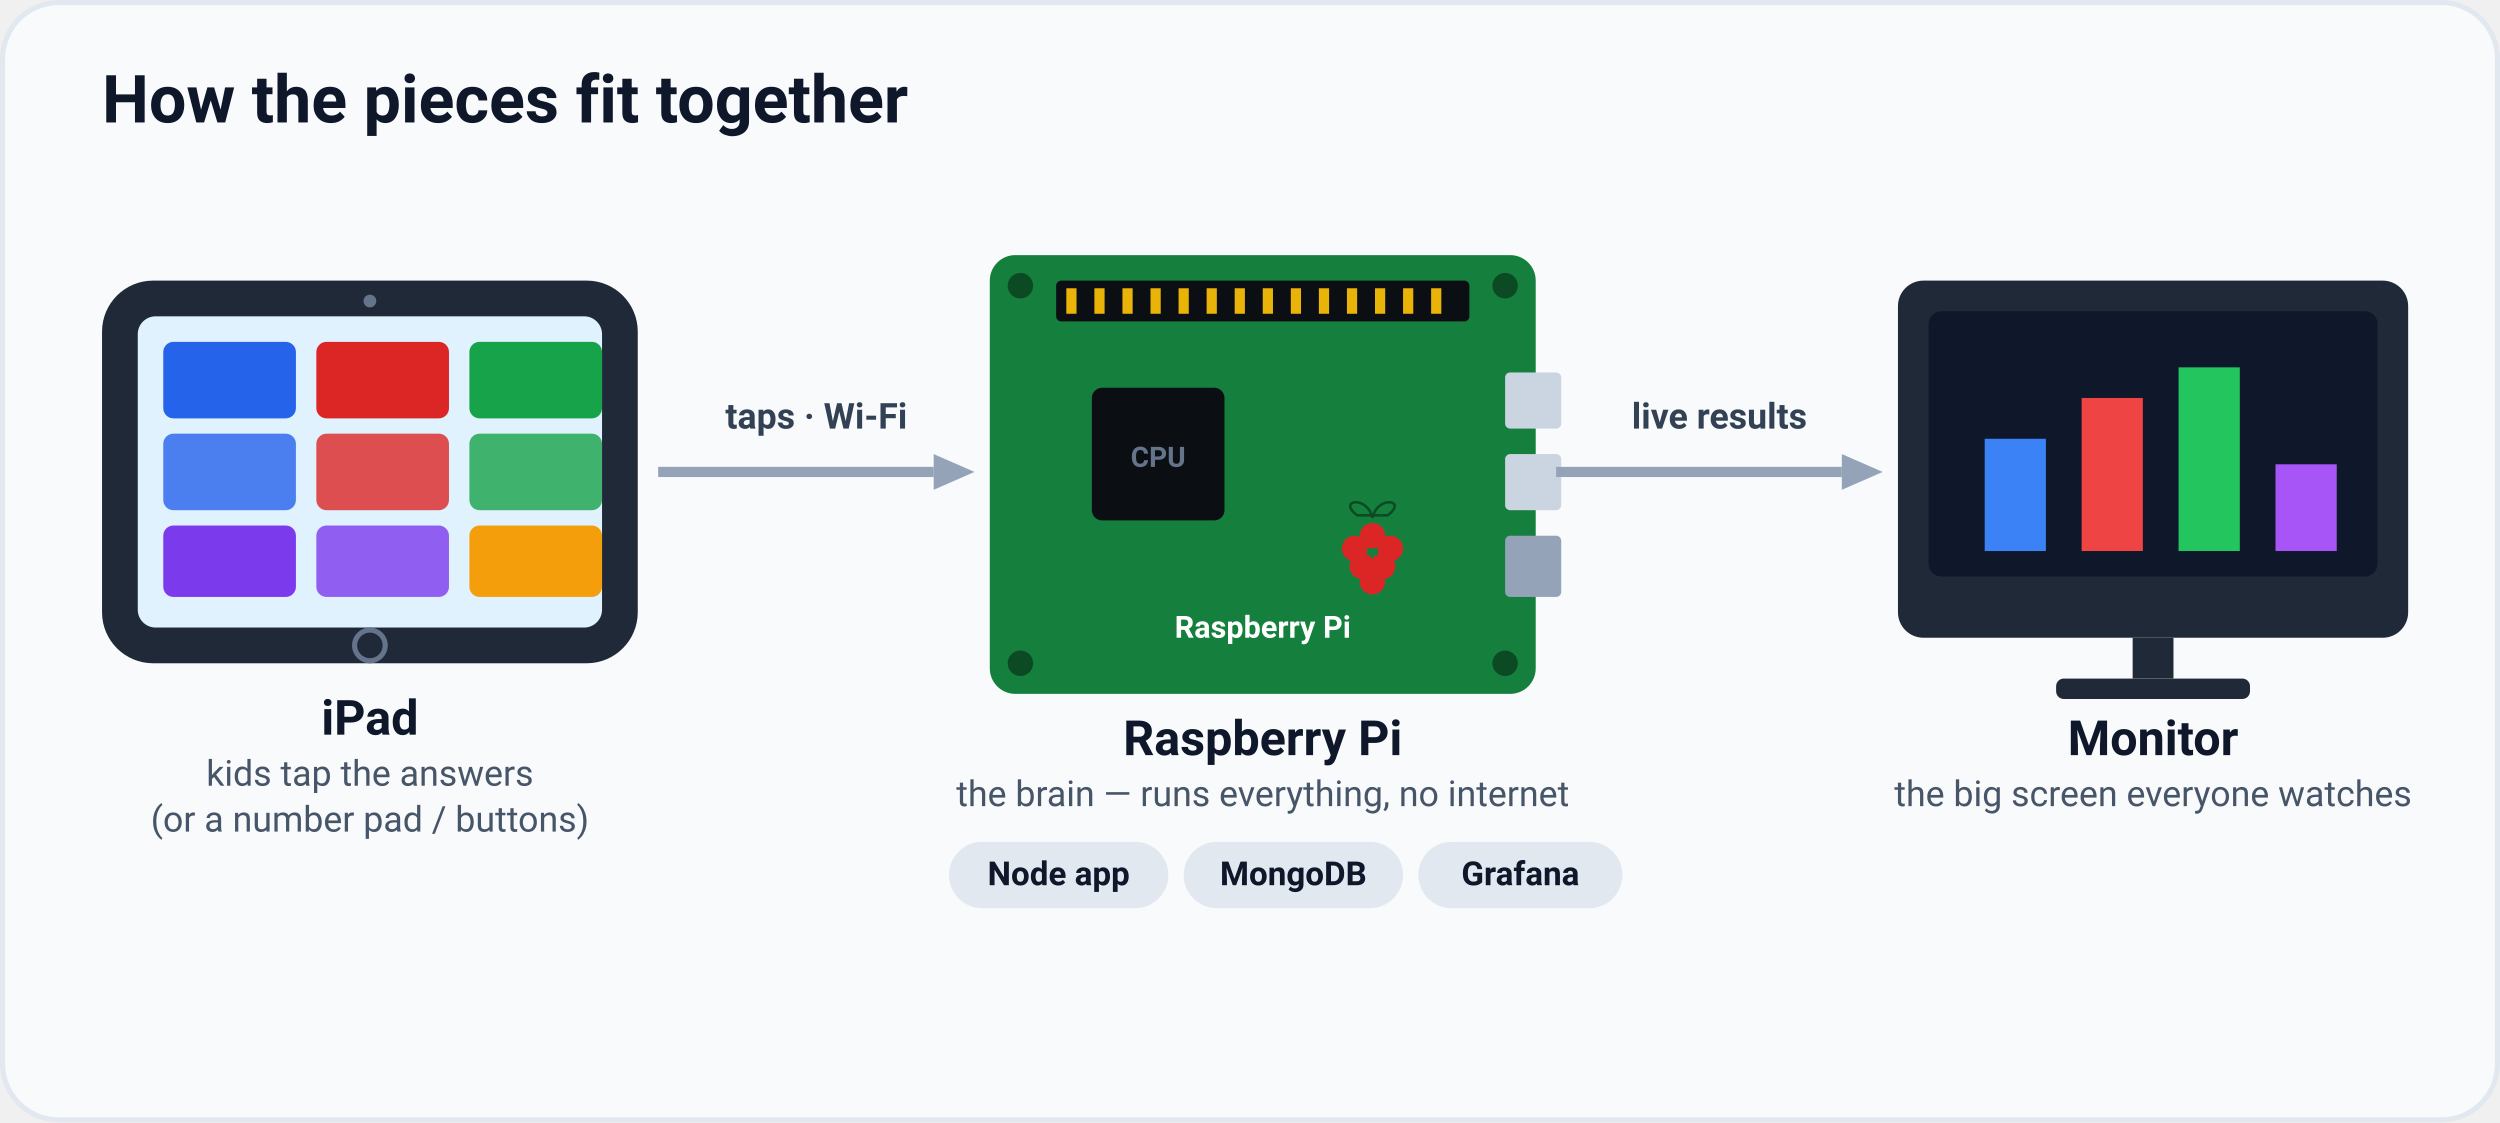
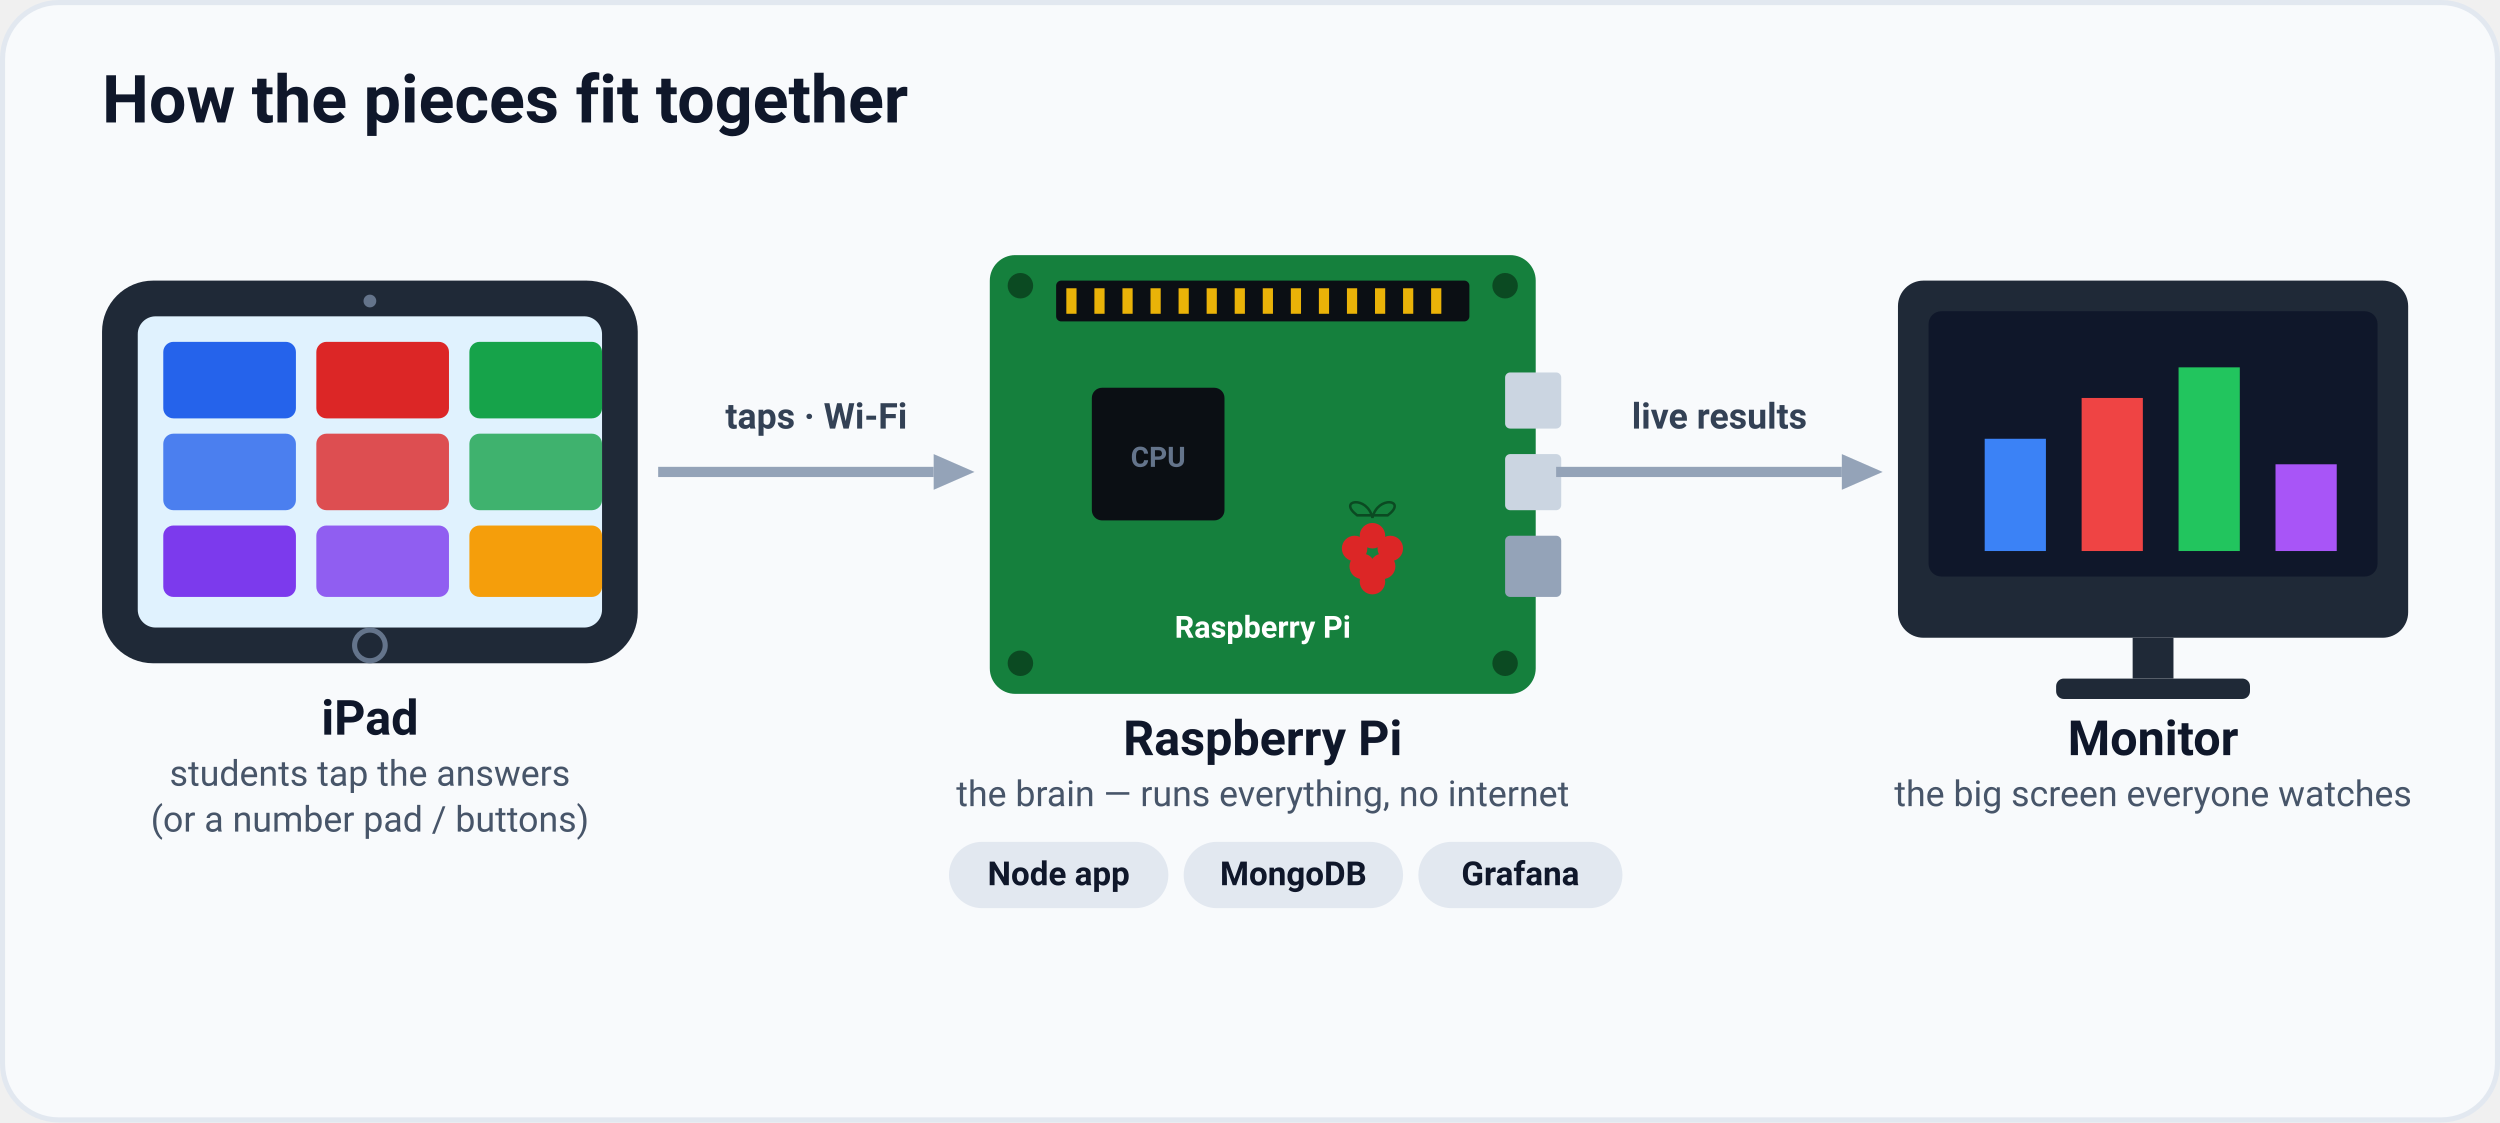
<svg xmlns="http://www.w3.org/2000/svg" viewBox="0 0 980 440" role="img" aria-label="How the pieces fit together: an iPad controller sends taps over Wi-Fi to a Raspberry Pi, which runs the app, database and dashboards, and shows live results on a big monitor.">
  <style>
    text { font-family: system-ui, -apple-system, "Segoe UI", Roboto, Helvetica, Arial, sans-serif; }
    .title { font-size: 26px; font-weight: 700; fill: #0f172a; }
    .name  { font-size: 19px; font-weight: 700; fill: #0f172a; }
    .sub   { font-size: 14px; fill: #475569; }
    .flow  { font-size: 14px; font-weight: 600; fill: #334155; }
    .pill  { font-size: 13px; font-weight: 600; fill: #0f172a; }
  </style>
  <rect x="1" y="1" width="978" height="438" rx="22" fill="#f8fafc" stroke="#e2e8f0" stroke-width="2" />
  <text x="40" y="48" class="title">How the pieces fit together</text>
  <g transform="translate(40,110)">
    <rect x="0" y="0" width="210" height="150" rx="20" fill="#1f2937" />
    <rect x="14" y="14" width="182" height="122" rx="7" fill="#e0f2fe" />
    <circle cx="105" cy="8" r="2.5" fill="#64748b" />
    <circle cx="105" cy="143" r="6" fill="none" stroke="#64748b" stroke-width="2" />
    <g>
      <rect x="24" y="24" width="52" height="30" rx="4" fill="#2563eb" />
      <rect x="84" y="24" width="52" height="30" rx="4" fill="#dc2626" />
      <rect x="144" y="24" width="52" height="30" rx="4" fill="#16a34a" />
      <rect x="24" y="60" width="52" height="30" rx="4" fill="#2563eb" opacity="0.8" />
      <rect x="84" y="60" width="52" height="30" rx="4" fill="#dc2626" opacity="0.8" />
      <rect x="144" y="60" width="52" height="30" rx="4" fill="#16a34a" opacity="0.8" />
      <rect x="24" y="96" width="52" height="28" rx="4" fill="#7c3aed" />
      <rect x="84" y="96" width="52" height="28" rx="4" fill="#7c3aed" opacity="0.8" />
      <rect x="144" y="96" width="52" height="28" rx="4" fill="#f59e0b" />
    </g>
    <text x="105" y="178" text-anchor="middle" class="name">iPad</text>
-     <text x="105" y="198" text-anchor="middle" class="sub">kids tap the answers</text>
+     <text x="105" y="198" text-anchor="middle" class="sub">students tap the answers</text>
    <text x="105" y="216" text-anchor="middle" class="sub">(or a number pad / buttons)</text>
  </g>
  <g>
    <line x1="258" y1="185" x2="366" y2="185" stroke="#94a3b8" stroke-width="4" />
    <polygon points="366,178 382,185 366,192" fill="#94a3b8" />
    <text x="320" y="168" text-anchor="middle" class="flow">taps · Wi-Fi</text>
  </g>
  <g transform="translate(388,100)">
    <rect x="0" y="0" width="214" height="172" rx="10" fill="#15803d" />
    <circle cx="12" cy="12" r="5" fill="#0b4a22" />
    <circle cx="202" cy="12" r="5" fill="#0b4a22" />
    <circle cx="12" cy="160" r="5" fill="#0b4a22" />
    <circle cx="202" cy="160" r="5" fill="#0b4a22" />
    <rect x="26" y="10" width="162" height="16" rx="2" fill="#0b0f14" />
    <g fill="#eab308">
      <rect x="30" y="13" width="4" height="10" />
      <rect x="41" y="13" width="4" height="10" />
      <rect x="52" y="13" width="4" height="10" />
      <rect x="63" y="13" width="4" height="10" />
      <rect x="74" y="13" width="4" height="10" />
      <rect x="85" y="13" width="4" height="10" />
      <rect x="96" y="13" width="4" height="10" />
      <rect x="107" y="13" width="4" height="10" />
      <rect x="118" y="13" width="4" height="10" />
      <rect x="129" y="13" width="4" height="10" />
      <rect x="140" y="13" width="4" height="10" />
      <rect x="151" y="13" width="4" height="10" />
      <rect x="162" y="13" width="4" height="10" />
      <rect x="173" y="13" width="4" height="10" />
    </g>
    <rect x="40" y="52" width="52" height="52" rx="4" fill="#0b0f14" />
    <text x="66" y="83" text-anchor="middle" fill="#64748b" font-family="system-ui,sans-serif" font-size="11" font-weight="700">CPU</text>
    <rect x="202" y="46" width="22" height="22" rx="2" fill="#cbd5e1" />
    <rect x="202" y="78" width="22" height="22" rx="2" fill="#cbd5e1" />
    <rect x="202" y="110" width="22" height="24" rx="2" fill="#94a3b8" />
    <g transform="translate(150,118)">
      <path d="M -6,-16 C -14,-22 -2,-24 0,-15 C 2,-24 14,-22 6,-16 Z" fill="#15803d" stroke="#0b4a22" stroke-width="1" />
      <g fill="#dc2626">
        <circle cx="0" cy="-8" r="5" />
        <circle cx="-7" cy="-3" r="5" />
        <circle cx="7" cy="-3" r="5" />
        <circle cx="-4" cy="4" r="5" />
        <circle cx="4" cy="4" r="5" />
        <circle cx="0" cy="10" r="5" />
      </g>
    </g>
    <text x="107" y="150" text-anchor="middle" fill="#ffffff" font-family="system-ui,sans-serif" font-size="12" font-weight="700">Raspberry Pi</text>
  </g>
  <g>
    <text x="495" y="296" text-anchor="middle" class="name">Raspberry Pi</text>
    <text x="495" y="316" text-anchor="middle" class="sub">the brain — runs everything, no internet</text>
    <g>
      <rect x="372" y="330" width="86" height="26" rx="13" fill="#e2e8f0" />
      <text x="415" y="347" text-anchor="middle" class="pill">Node app</text>
      <rect x="464" y="330" width="86" height="26" rx="13" fill="#e2e8f0" />
      <text x="507" y="347" text-anchor="middle" class="pill">MongoDB</text>
      <rect x="556" y="330" width="80" height="26" rx="13" fill="#e2e8f0" />
      <text x="596" y="347" text-anchor="middle" class="pill">Grafana</text>
    </g>
  </g>
  <g>
    <line x1="610" y1="185" x2="722" y2="185" stroke="#94a3b8" stroke-width="4" />
    <polygon points="722,178 738,185 722,192" fill="#94a3b8" />
    <text x="674" y="168" text-anchor="middle" class="flow">live results</text>
  </g>
  <g transform="translate(744,110)">
    <rect x="0" y="0" width="200" height="140" rx="10" fill="#1f2937" />
    <rect x="12" y="12" width="176" height="104" rx="5" fill="#0f172a" />
    <g>
      <rect x="34" y="62" width="24" height="44" fill="#3b82f6" />
      <rect x="72" y="46" width="24" height="60" fill="#ef4444" />
      <rect x="110" y="34" width="24" height="72" fill="#22c55e" />
      <rect x="148" y="72" width="24" height="34" fill="#a855f7" />
    </g>
    <rect x="92" y="140" width="16" height="16" fill="#1f2937" />
    <rect x="62" y="156" width="76" height="8" rx="3" fill="#1f2937" />
    <text x="100" y="186" text-anchor="middle" class="name">Monitor</text>
    <text x="100" y="206" text-anchor="middle" class="sub">the big screen everyone watches</text>
  </g>
</svg>
